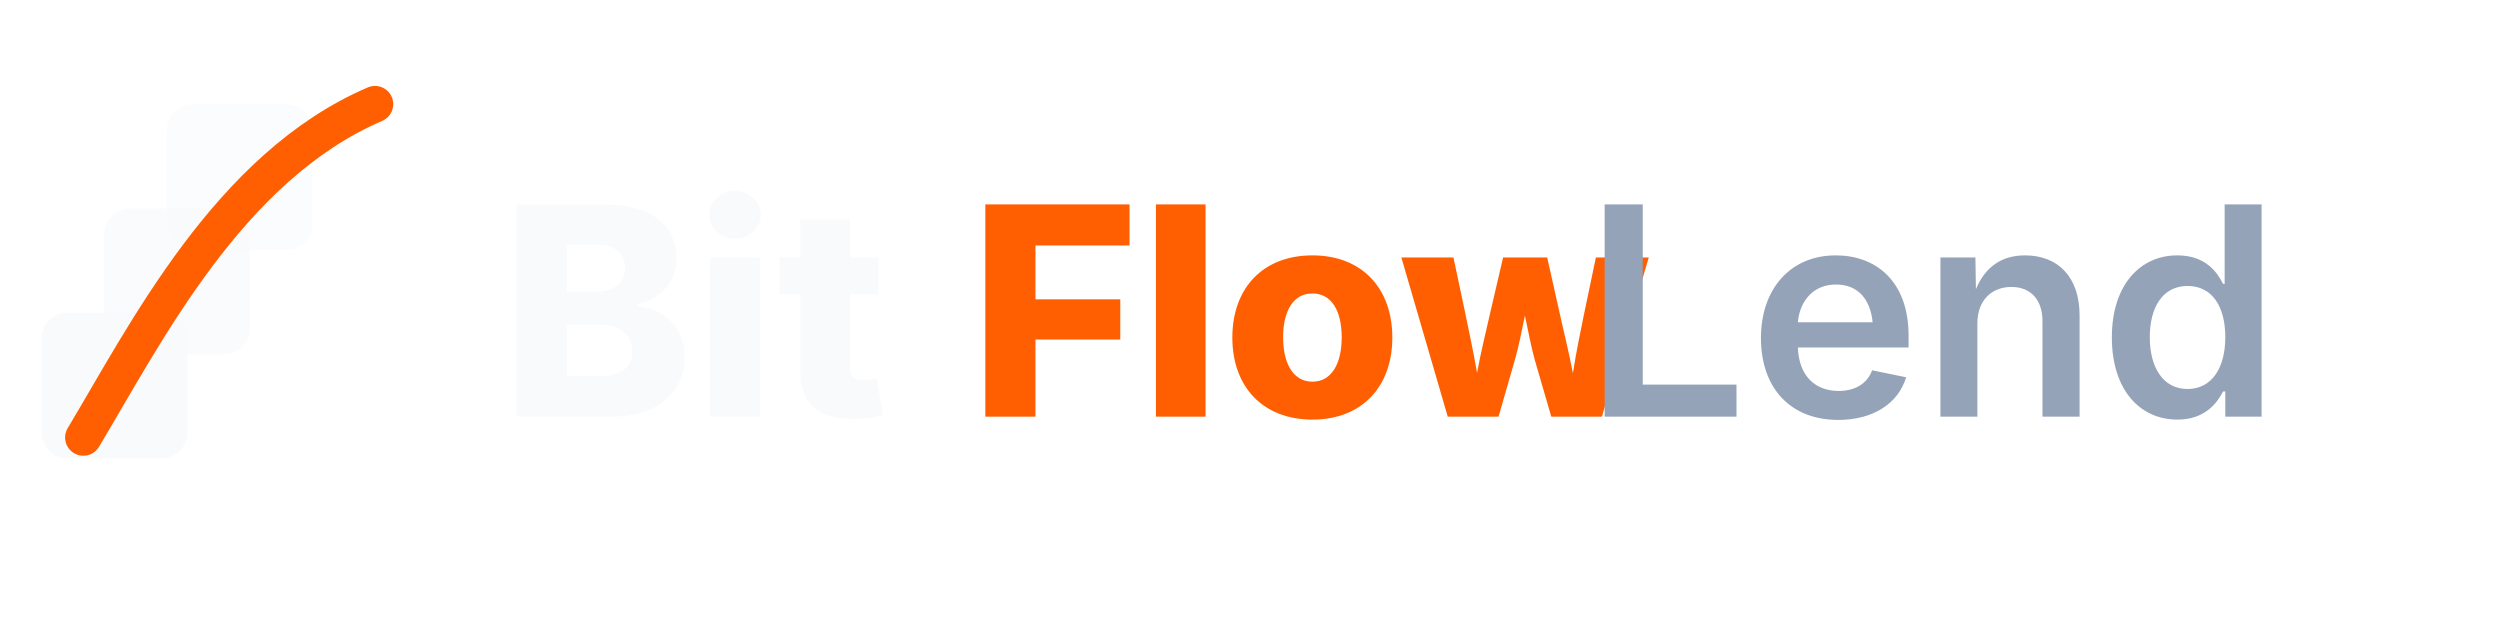
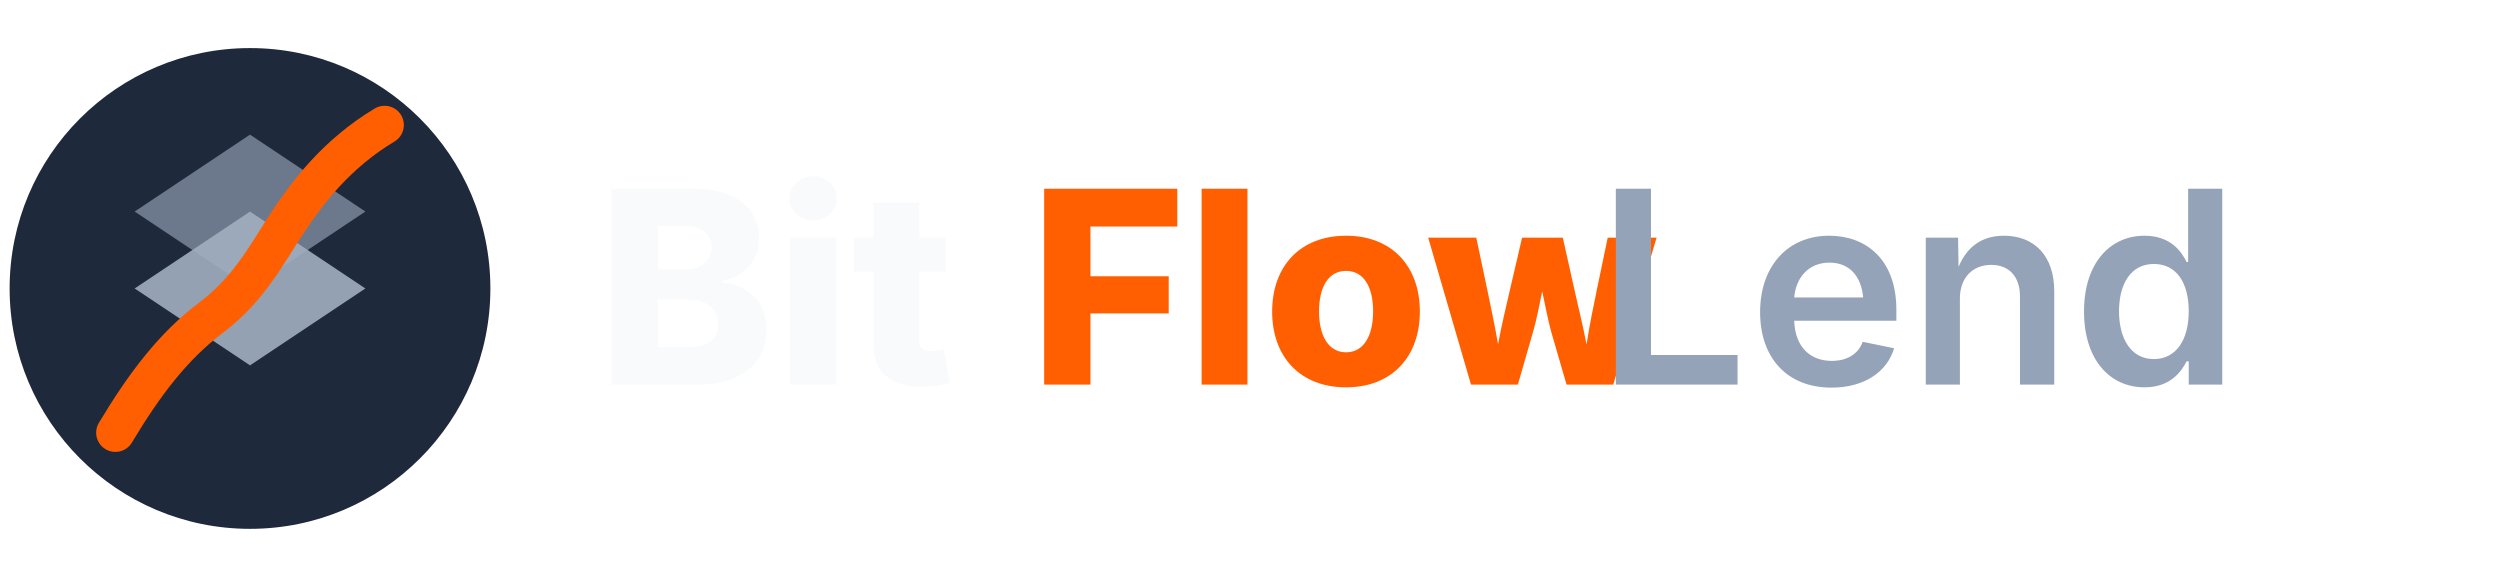
- <svg xmlns="http://www.w3.org/2000/svg" viewBox="0 0 240 60" fill="none">
-   <rect x="4" y="30" width="14" height="14" rx="2.5" fill="#F8FAFC" />
-   <rect x="10" y="20" width="14" height="14" rx="2.5" fill="#F8FAFC" opacity="0.75" />
-   <rect x="16" y="10" width="14" height="14" rx="2.5" fill="#F8FAFC" opacity="0.5" />
-   <path d="M8 42C14 32 22 16 36 10" stroke="#FF5F00" stroke-width="3.5" stroke-linecap="round" fill="none" />
-   <text x="48" y="40" font-family="Inter, system-ui, sans-serif" font-weight="800" font-size="28" fill="#F8FAFC">Bit</text>
-   <text x="93" y="40" font-family="Inter, system-ui, sans-serif" font-weight="800" font-size="28" fill="#FF5F00">Flow</text>
-   <text x="152" y="40" font-family="Inter, system-ui, sans-serif" font-weight="600" font-size="28" fill="#94A3B8">Lend</text>
+ <svg xmlns="http://www.w3.org/2000/svg" viewBox="0 0 260 60" fill="none">
+   <circle cx="26" cy="30" r="25" fill="#1E293B" />
+   <path d="M26 14 L38 22 L26 30 L14 22 Z" fill="#A0AEC0" opacity="0.6" />
+   <path d="M26 22 L38 30 L26 38 L14 30 Z" fill="#A0AEC0" opacity="0.9" />
+   <path d="M12 45 C15 40, 18 36, 22 33 C26 30, 28 26, 30 23 C32 20, 35 16, 40 13" stroke="#FF5F00" stroke-width="4" stroke-linecap="round" fill="none" />
+   <text x="62" y="40" font-family="Inter, system-ui, sans-serif" font-weight="800" font-size="28" fill="#F8FAFC">Bit</text>
+   <text x="107" y="40" font-family="Inter, system-ui, sans-serif" font-weight="800" font-size="28" fill="#FF5F00">Flow</text>
+   <text x="166" y="40" font-family="Inter, system-ui, sans-serif" font-weight="600" font-size="28" fill="#94A3B8">Lend</text>
</svg>
